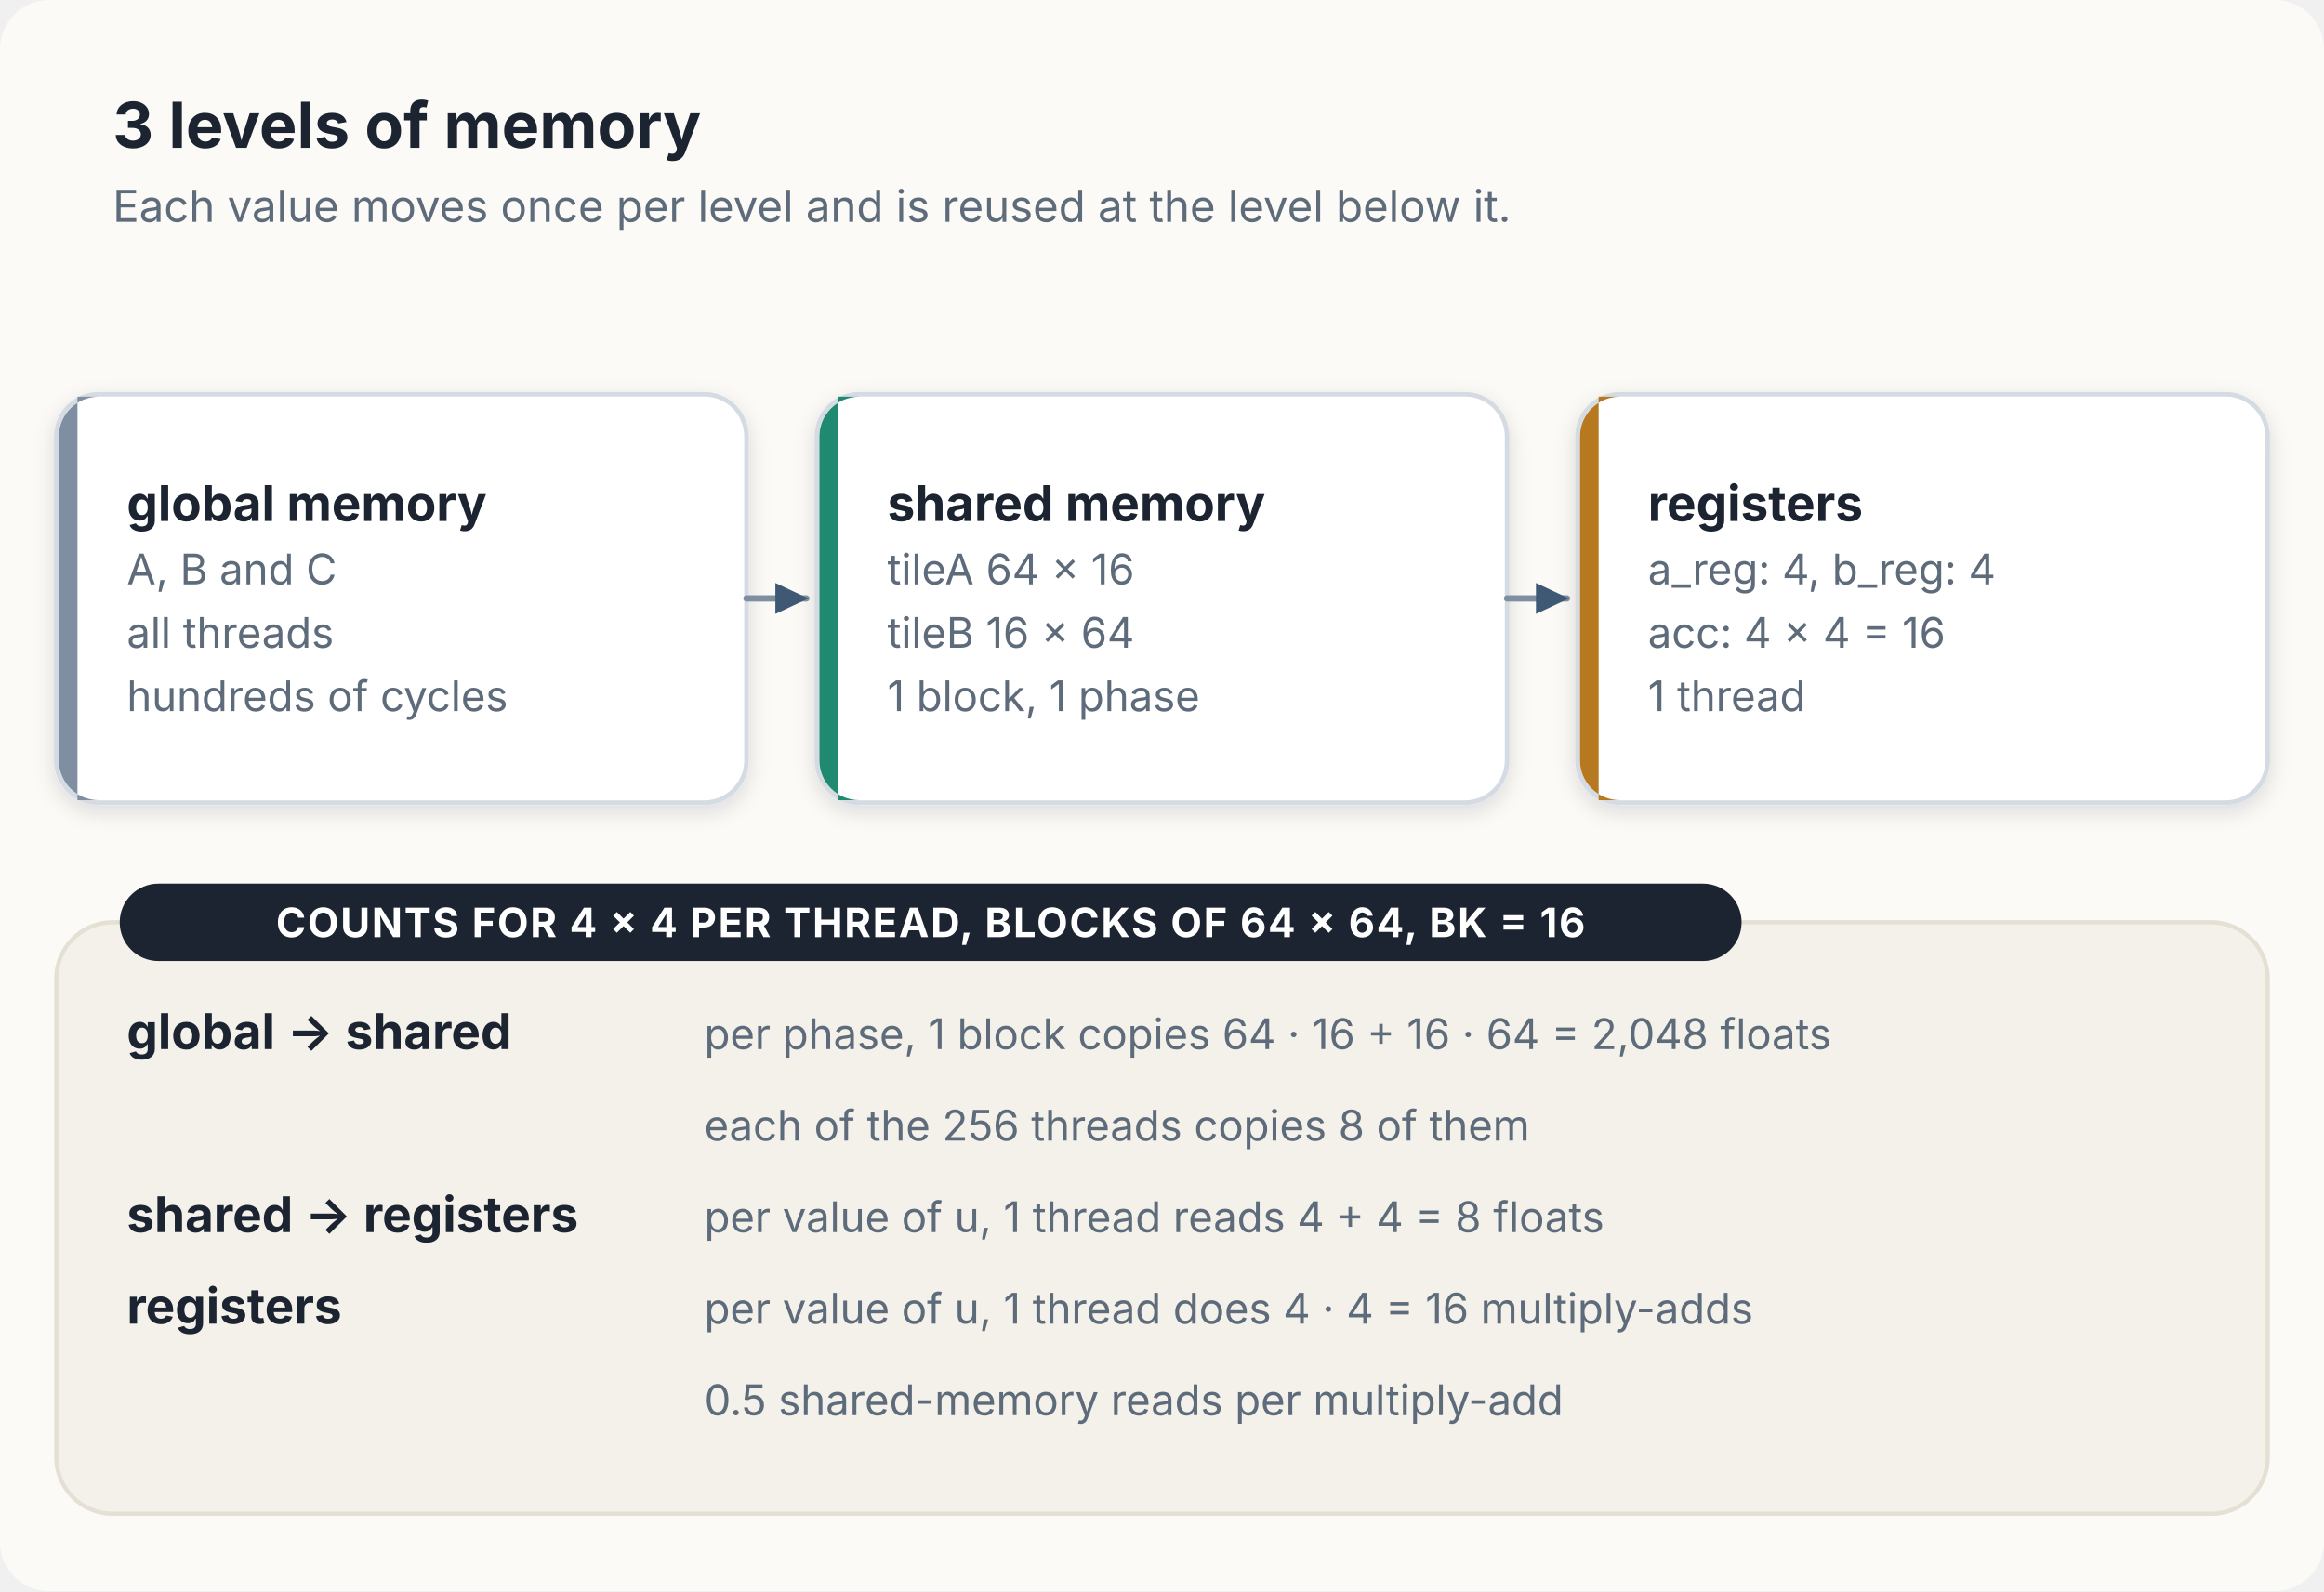
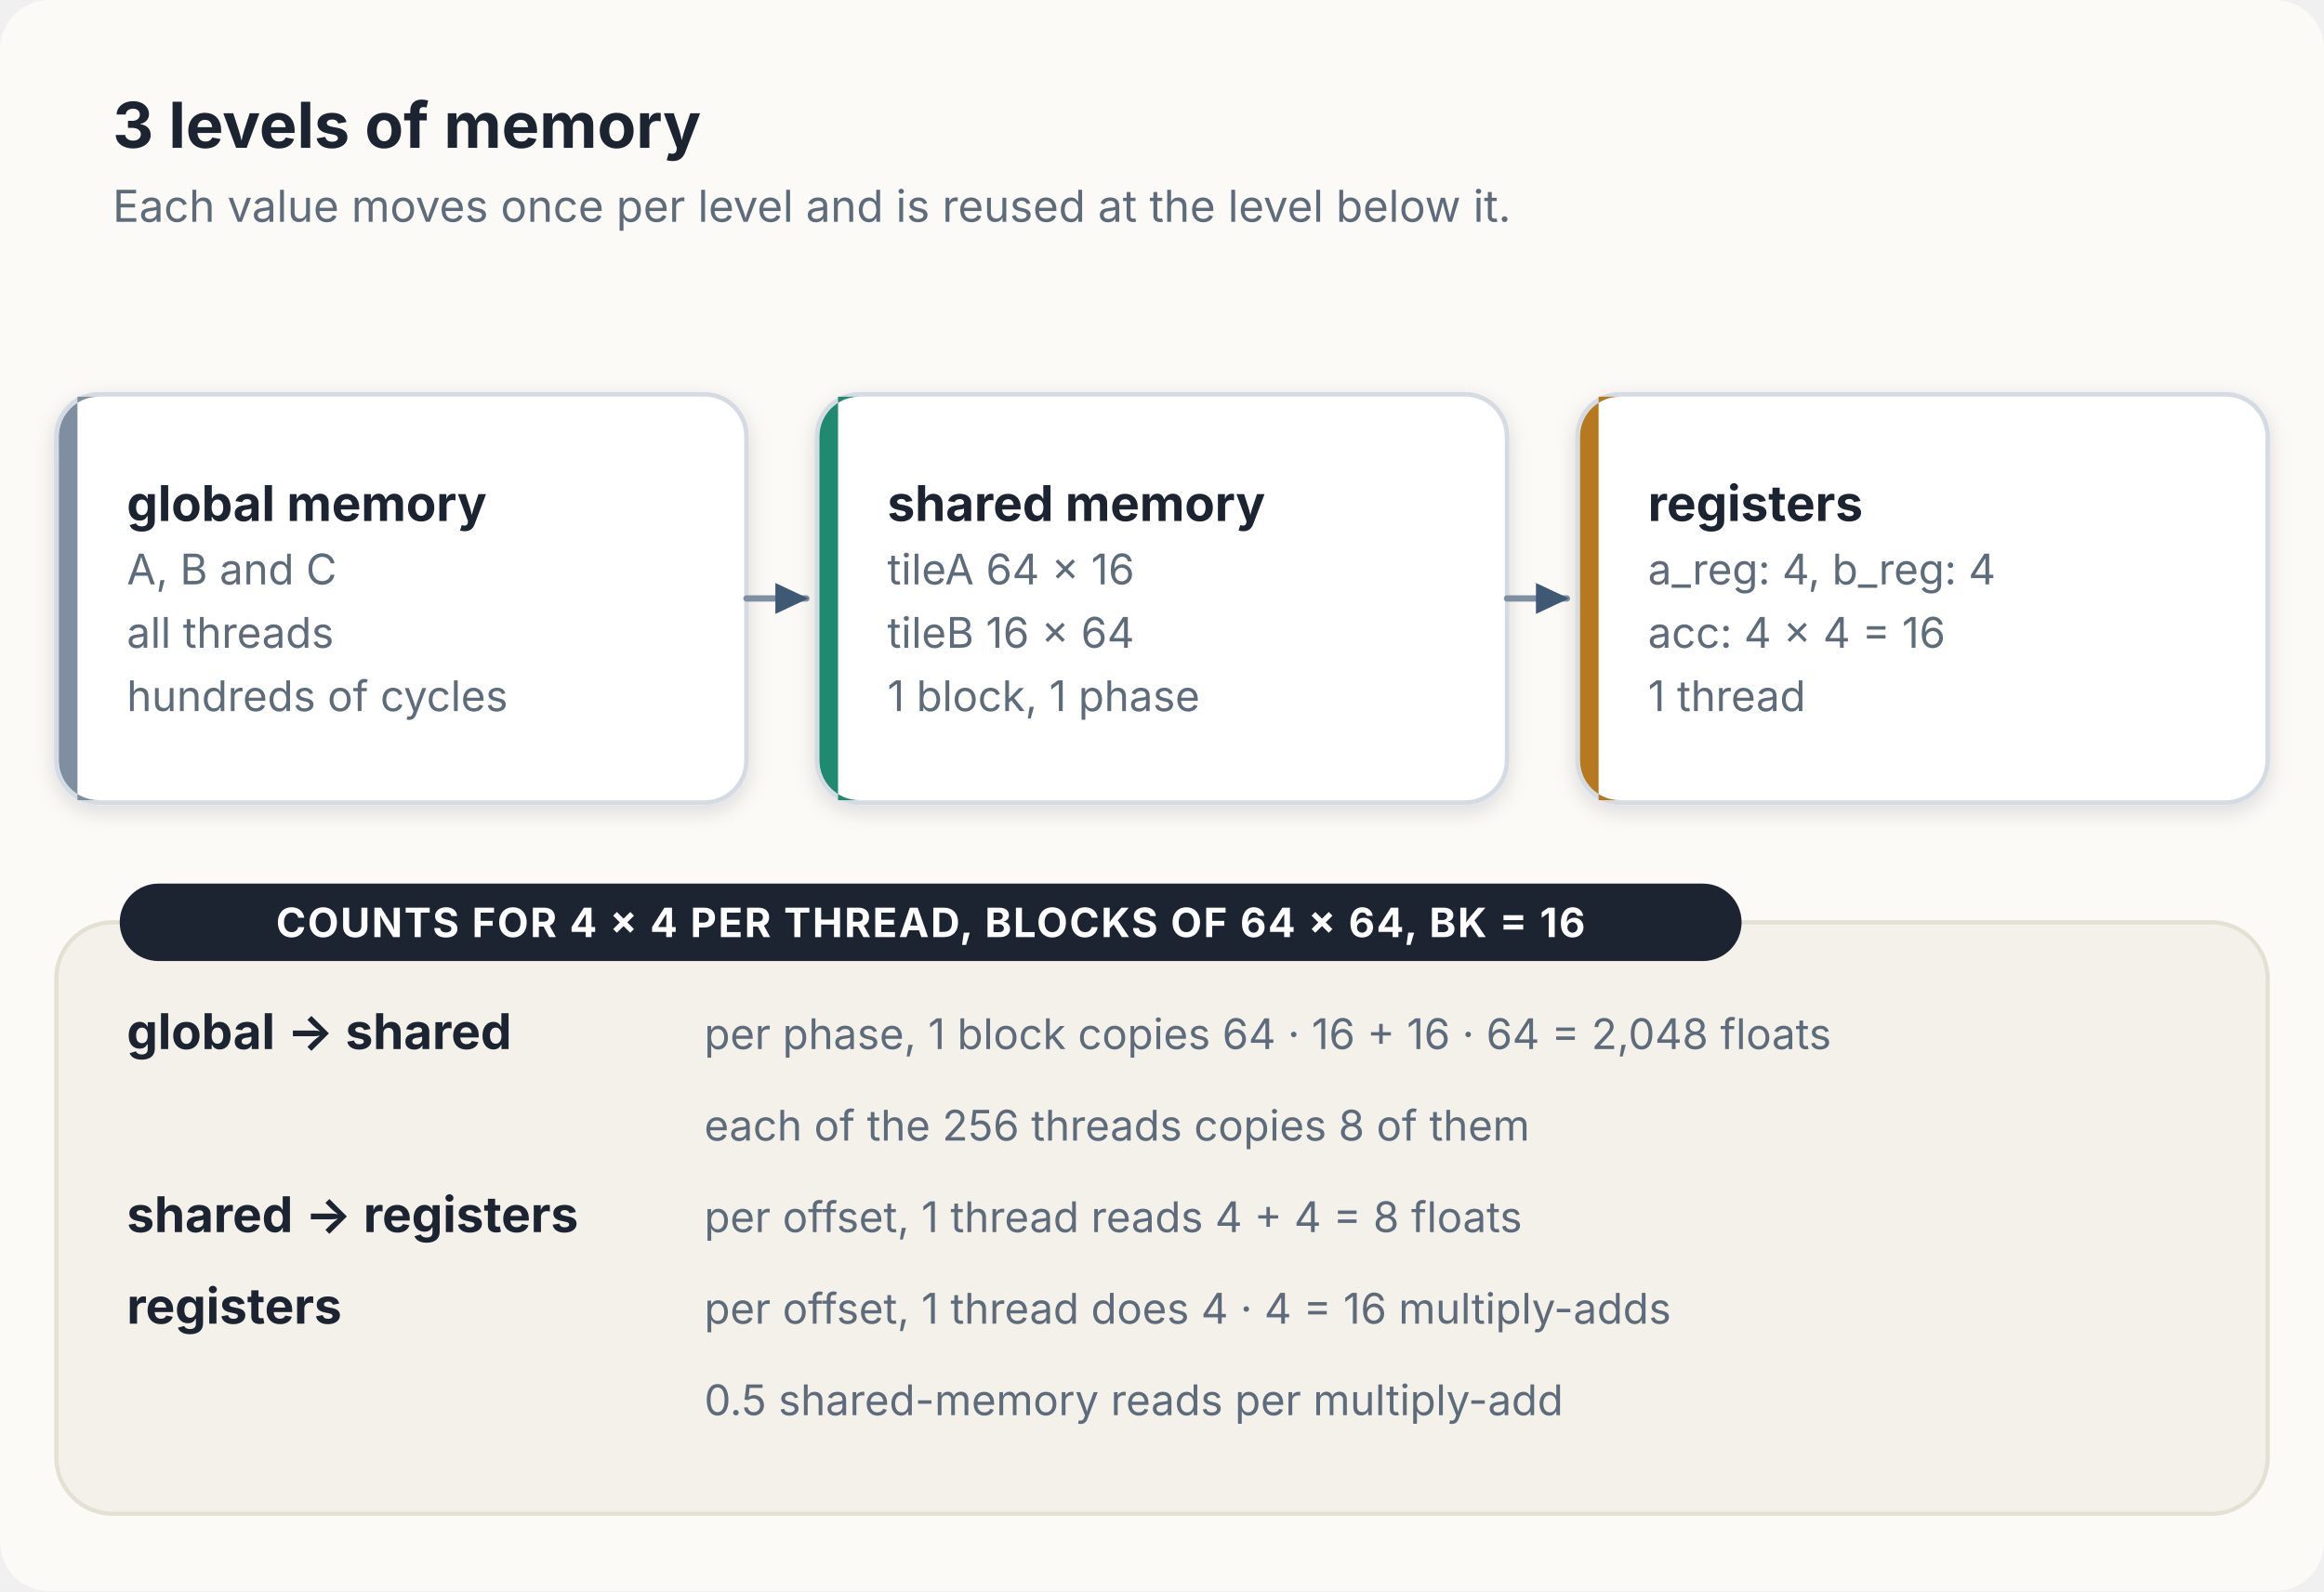
- <svg xmlns="http://www.w3.org/2000/svg" viewBox="0 0 660 452" width="660" height="452" role="img" aria-label="3 cards joined by arrows. Global memory holds A, B and C, is seen by all threads and answers in hundreds of cycles. Shared memory holds tileA of 64 by 16 and tileB of 16 by 64 floats for 1 block during 1 phase. Registers hold a_reg of 4 values, b_reg of 4 values and acc of 4 by 4 = 16 sums for 1 thread. Below, the counts for 4 by 4 per thread with blocks of 64 by 64 and BK = 16: per phase a block copies 64 times 16 plus 16 times 64 = 2,048 floats, 8 per thread; per value of u a thread reads 8 floats from shared memory and does 16 multiply-adds, 0.5 reads per multiply-add.">
+ <svg xmlns="http://www.w3.org/2000/svg" viewBox="0 0 660 452" width="660" height="452" role="img" aria-label="3 cards joined by arrows. Global memory holds A, B and C, is seen by all threads and answers in hundreds of cycles. Shared memory holds tileA of 64 by 16 and tileB of 16 by 64 floats for 1 block during 1 phase. Registers hold a_reg of 4 values, b_reg of 4 values and acc of 4 by 4 = 16 sums for 1 thread. Below, the counts for 4 by 4 per thread with blocks of 64 by 64 and BK = 16: per phase a block copies 64 times 16 plus 16 times 64 = 2,048 floats, 8 per thread; per offset a thread reads 8 floats from shared memory and does 16 multiply-adds, 0.5 reads per multiply-add.">
  <style>
    text { font-family: Inter, "Segoe UI", "Helvetica Neue", Helvetica, Arial, sans-serif; fill: #1B2430; }
    .title { font-size: 18px; font-weight: 650; }
    .lede { font-size: 12.5px; fill: #5D6B7A; }
    .name { font-size: 14px; font-weight: 650; }
    .sub { font-size: 12px; fill: #5D6B7A; }
    .note { font-size: 12px; fill: #5D6B7A; }
    .tab { font-size: 11.5px; font-weight: 650; letter-spacing: 0.04em; fill: #5D6B7A; }
    .mono { font-family: "JetBrains Mono", "SF Mono", Menlo, Consolas, monospace; font-size: 12px; }
    .dim { fill: #8794A3; }
    .strong { font-weight: 700; }
    .trap { fill: #CF4526; font-weight: 700; }
    .pill { font-size: 11px; font-weight: 600; }
    .wire { fill: none; stroke: #3F5873; stroke-width: 1.8; stroke-linecap: round; stroke-linejoin: round; }
    .wire.danger { stroke: #CF4526; stroke-dasharray: 6 5; }
    .wire.idle { stroke: #7F8EA0; stroke-dasharray: 2 5; }
  </style>
  <defs>
    <filter id="lift" x="-10%" y="-10%" width="120%" height="135%">
      <feDropShadow dx="0" dy="2" stdDeviation="3" flood-color="#1B2430" flood-opacity="0.13" />
    </filter>
    <linearGradient id="thor-body" x1="0" y1="0" x2="0" y2="1">
      <stop offset="0" stop-color="#C6CCD5" />
      <stop offset="1" stop-color="#979EA9" />
    </linearGradient>
    <linearGradient id="switch-body" x1="0" y1="0" x2="0" y2="1">
      <stop offset="0" stop-color="#3B4656" />
      <stop offset="1" stop-color="#232B37" />
    </linearGradient>
    <marker id="head" viewBox="0 0 10 10" refX="8.5" refY="5" markerUnits="userSpaceOnUse" markerWidth="11" markerHeight="11" orient="auto">
      <path d="M0.5,1 L9,5 L0.5,9 Z" fill="#3F5873" />
    </marker>
    <marker id="head-danger" viewBox="0 0 10 10" refX="8.5" refY="5" markerUnits="userSpaceOnUse" markerWidth="11" markerHeight="11" orient="auto">
      <path d="M0.5,1 L9,5 L0.5,9 Z" fill="#CF4526" />
    </marker>
    <marker id="head-idle" viewBox="0 0 10 10" refX="8.5" refY="5" markerUnits="userSpaceOnUse" markerWidth="11" markerHeight="11" orient="auto">
      <path d="M0.5,1 L9,5 L0.5,9 Z" fill="#7F8EA0" />
    </marker>
  </defs>
  <rect width="660" height="452" rx="14" fill="#FBFAF6" />
  <text x="32.0" y="42.0" class="title" text-anchor="start" xml:space="preserve">3 levels of memory</text>
  <text x="32.0" y="63.0" class="lede" text-anchor="start" xml:space="preserve">Each value moves once per level and is reused at the level below it.</text>
  <rect x="16" y="112" width="196" height="116" rx="12" fill="#FFFFFF" stroke="#D5DBE3" stroke-width="1.3" filter="url(#lift)" />
  <path d="M28,112.7 H22 V227.3 H28 A11.3,11.3 0 0 1 16.7,216 V124 A11.3,11.3 0 0 1 28,112.7 Z" fill="#7F8EA0" />
  <text x="36.0" y="148.0" class="name" text-anchor="start" xml:space="preserve">global memory</text>
  <text x="36.0" y="166.0" class="sub" text-anchor="start" xml:space="preserve">A, B and C</text>
  <text x="36.0" y="184.0" class="sub" text-anchor="start" xml:space="preserve">all threads</text>
  <text x="36.0" y="202.0" class="sub" text-anchor="start" xml:space="preserve">hundreds of cycles</text>
  <rect x="232" y="112" width="196" height="116" rx="12" fill="#FFFFFF" stroke="#D5DBE3" stroke-width="1.3" filter="url(#lift)" />
  <path d="M244,112.7 H238 V227.3 H244 A11.3,11.3 0 0 1 232.7,216 V124 A11.3,11.3 0 0 1 244,112.7 Z" fill="#1F8A70" />
  <text x="252.0" y="148.0" class="name" text-anchor="start" xml:space="preserve">shared memory</text>
  <text x="252.0" y="166.0" class="sub" text-anchor="start" xml:space="preserve">tileA 64 × 16</text>
  <text x="252.0" y="184.0" class="sub" text-anchor="start" xml:space="preserve">tileB 16 × 64</text>
  <text x="252.0" y="202.0" class="sub" text-anchor="start" xml:space="preserve">1 block, 1 phase</text>
  <rect x="448" y="112" width="196" height="116" rx="12" fill="#FFFFFF" stroke="#D5DBE3" stroke-width="1.3" filter="url(#lift)" />
  <path d="M460,112.7 H454 V227.3 H460 A11.3,11.3 0 0 1 448.7,216 V124 A11.3,11.3 0 0 1 460,112.7 Z" fill="#B7791F" />
  <text x="468.0" y="148.0" class="name" text-anchor="start" xml:space="preserve">registers</text>
  <text x="468.0" y="166.0" class="sub" text-anchor="start" xml:space="preserve">a_reg: 4, b_reg: 4</text>
  <text x="468.0" y="184.0" class="sub" text-anchor="start" xml:space="preserve">acc: 4 × 4 = 16</text>
  <text x="468.0" y="202.0" class="sub" text-anchor="start" xml:space="preserve">1 thread</text>
  <path d="M212,170 H229" fill="none" stroke="#7F8EA0" stroke-width="1.8" stroke-linecap="round" marker-end="url(#head)" />
  <path d="M428,170 H445" fill="none" stroke="#7F8EA0" stroke-width="1.8" stroke-linecap="round" marker-end="url(#head)" />
  <rect x="16" y="262" width="628" height="168" rx="16" fill="#F3F1EA" stroke="#E4E0D4" stroke-width="1.2" />
  <rect x="34" y="251" width="460.6" height="22" rx="11" fill="#1B2430" />
  <text x="264.3" y="266.2" class="tab" text-anchor="middle" style="fill:#FFFFFF" xml:space="preserve">COUNTS FOR 4 × 4 PER THREAD, BLOCKS OF 64 × 64, BK = 16</text>
  <text x="36.0" y="298.0" class="name" text-anchor="start" xml:space="preserve">global → shared</text>
  <text x="200.0" y="298.0" class="note" text-anchor="start" xml:space="preserve">per phase, 1 block copies 64 · 16 + 16 · 64 = 2,048 floats</text>
  <text x="200.0" y="324.0" class="note" text-anchor="start" xml:space="preserve">each of the 256 threads copies 8 of them</text>
  <text x="36.0" y="350.0" class="name" text-anchor="start" xml:space="preserve">shared → registers</text>
-   <text x="200.0" y="350.0" class="note" text-anchor="start" xml:space="preserve">per value of u, 1 thread reads 4 + 4 = 8 floats</text>
+   <text x="200.0" y="350.0" class="note" text-anchor="start" xml:space="preserve">per offset, 1 thread reads 4 + 4 = 8 floats</text>
  <text x="36.0" y="376.0" class="name" text-anchor="start" xml:space="preserve">registers</text>
-   <text x="200.0" y="376.0" class="note" text-anchor="start" xml:space="preserve">per value of u, 1 thread does 4 · 4 = 16 multiply-adds</text>
+   <text x="200.0" y="376.0" class="note" text-anchor="start" xml:space="preserve">per offset, 1 thread does 4 · 4 = 16 multiply-adds</text>
  <text x="200.0" y="402.0" class="note" text-anchor="start" xml:space="preserve">0.5 shared-memory reads per multiply-add</text>
</svg>
